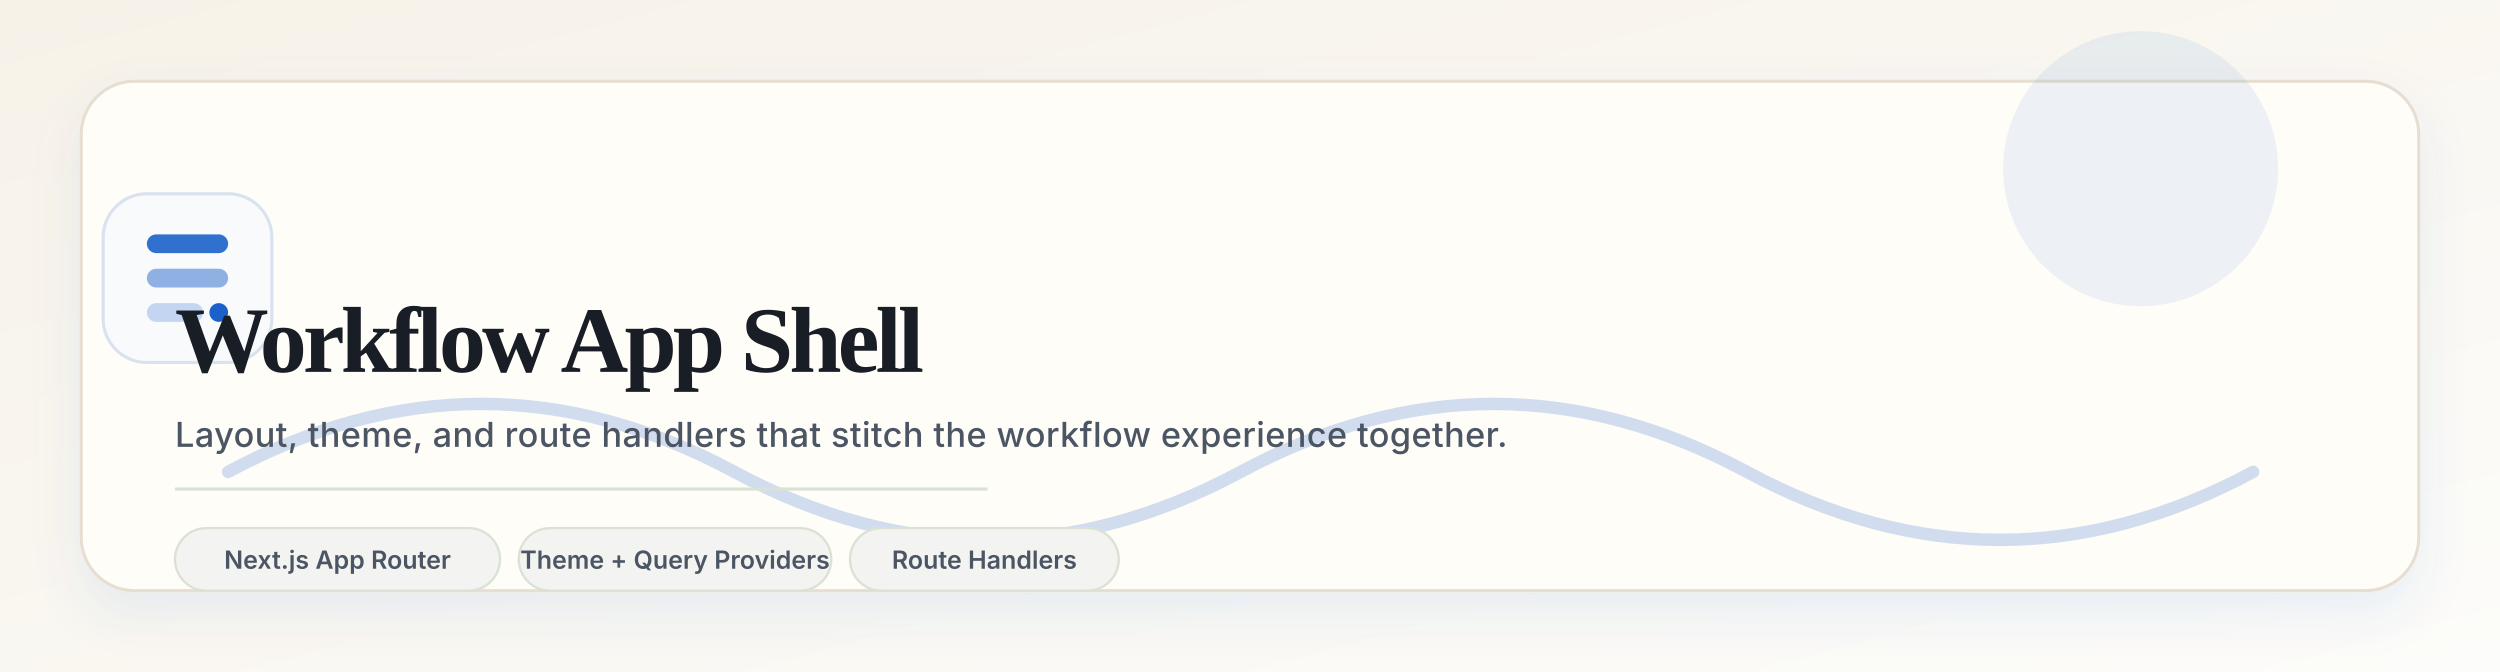
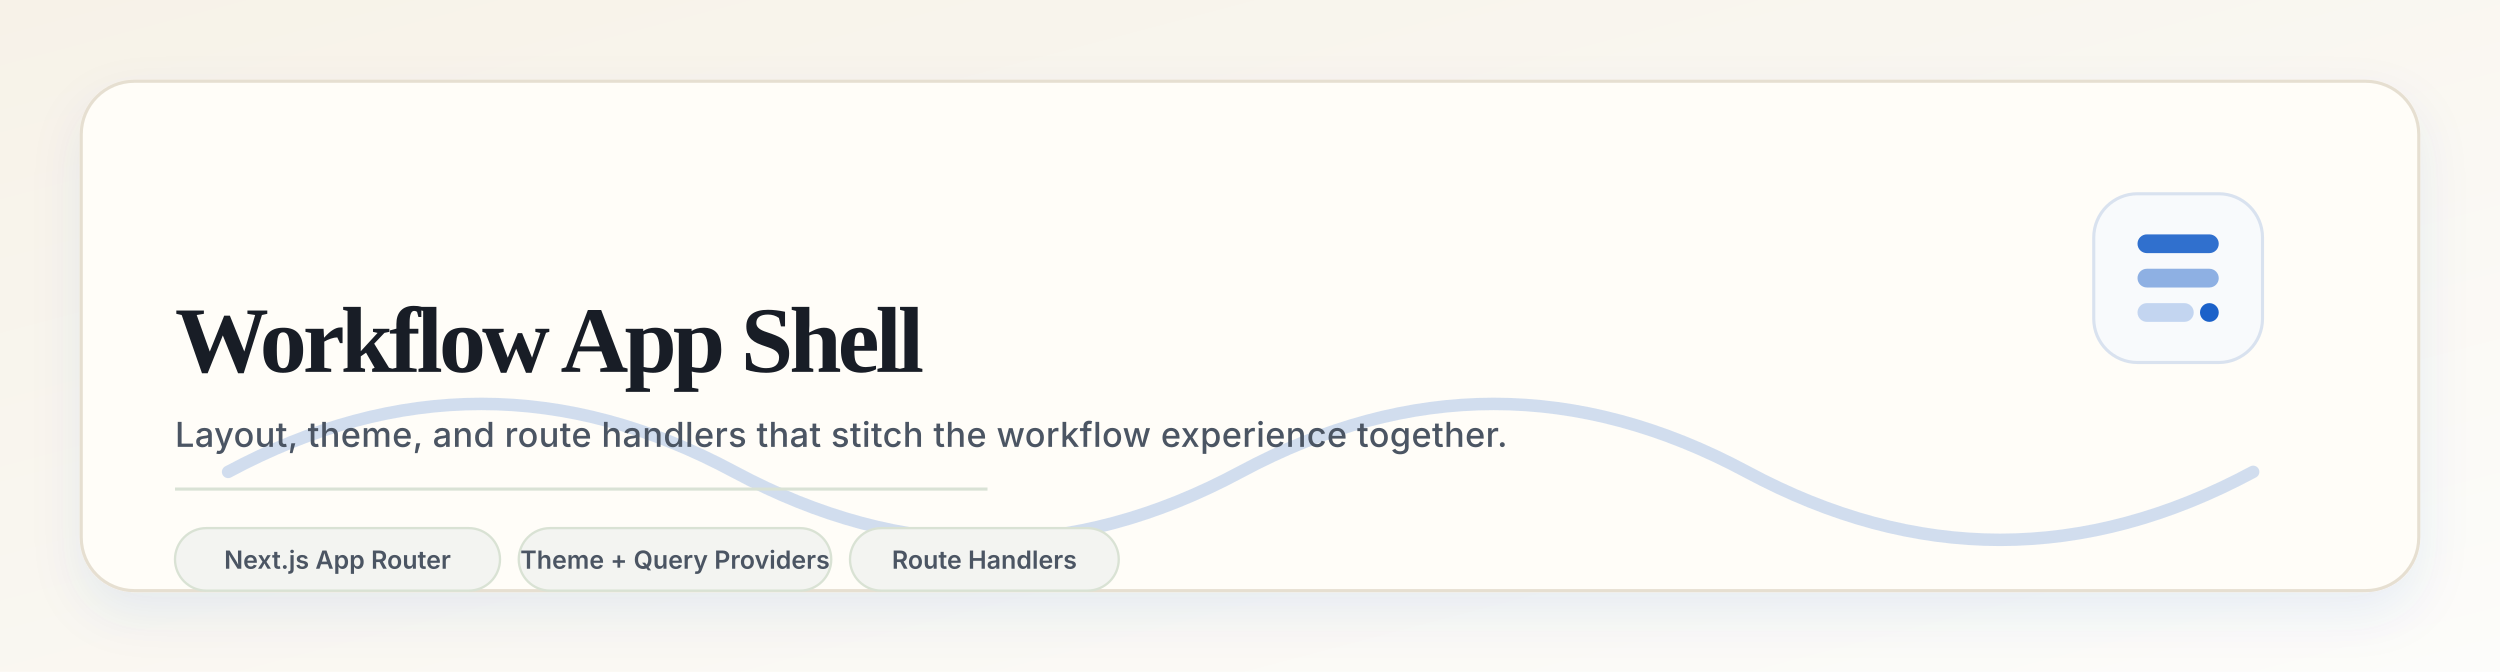
<svg xmlns="http://www.w3.org/2000/svg" viewBox="0 0 1600 430" role="img" aria-labelledby="title desc">
  <defs>
    <linearGradient id="bg" x1="0" y1="0" x2="1" y2="1">
      <stop offset="0%" stop-color="#f7f2e8" />
      <stop offset="100%" stop-color="#fcfcfa" />
    </linearGradient>
    <filter id="cardShadow" x="-20%" y="-20%" width="140%" height="140%">
      <feDropShadow dx="0" dy="14" stdDeviation="16" flood-color="#1b61c9" flood-opacity="0.08" />
    </filter>
  </defs>
  <rect width="1600" height="430" fill="url(#bg)" />
  <g filter="url(#cardShadow)">
    <rect x="52" y="52" width="1496" height="326" rx="34" fill="#fffdf8" stroke="#e6dfd1" stroke-width="2" />
  </g>
-   <circle cx="1370" cy="108" r="88" fill="#1b61c9" opacity="0.08" />
  <path d="M146 302c108-58 216-58 324 0s216 58 324 0 216-58 324 0 216 58 324 0" fill="none" stroke="#1b61c9" stroke-width="8" stroke-linecap="round" opacity="0.2" />
-   <g transform="translate(66 124)">
+   <g transform="translate(1340 124)">
    <rect x="0" y="0" width="108" height="108" rx="28" fill="#f8fafc" stroke="#d9e2ef" stroke-width="2" />
    <rect x="28" y="26" width="52" height="12" rx="6" fill="#1b61c9" opacity="0.9" />
    <rect x="28" y="48" width="52" height="12" rx="6" fill="#1b61c9" opacity="0.48" />
    <rect x="28" y="70" width="36" height="12" rx="6" fill="#1b61c9" opacity="0.24" />
    <rect x="68" y="70" width="12" height="12" rx="6" fill="#1b61c9" />
  </g>
  <text x="112" y="238" fill="#181d26" font-family="Georgia, 'Times New Roman', serif" font-size="60" font-weight="700" letter-spacing="-0.04em">Workflow App Shell</text>
  <text x="112" y="286" fill="#4b5563" font-family="Inter, ui-sans-serif, system-ui, -apple-system, Segoe UI, Roboto, sans-serif" font-size="22" font-weight="500" letter-spacing="0.01em">Layout, theme, and route handlers that stitch the workflow experience together.</text>
  <rect x="112" y="312" width="520" height="2" fill="#d9e2d5" />
  <g transform="translate(112 338)">
    <rect x="0" y="0" width="208" height="40" rx="20" fill="#f3f4f1" stroke="#d9e2d4" stroke-width="1.5" />
    <text x="104" y="26" text-anchor="middle" fill="#4b5563" font-family="Inter, ui-sans-serif, system-ui, -apple-system, Segoe UI, Roboto, sans-serif" font-size="16" font-weight="600">Next.js App Router</text>
  </g>
  <g transform="translate(332 338)">
    <rect x="0" y="0" width="200" height="40" rx="20" fill="#f3f4f1" stroke="#d9e2d4" stroke-width="1.5" />
    <text x="100" y="26" text-anchor="middle" fill="#4b5563" font-family="Inter, ui-sans-serif, system-ui, -apple-system, Segoe UI, Roboto, sans-serif" font-size="16" font-weight="600">Theme + Query Providers</text>
  </g>
  <g transform="translate(544 338)">
    <rect x="0" y="0" width="172" height="40" rx="20" fill="#f3f4f1" stroke="#d9e2d4" stroke-width="1.5" />
    <text x="86" y="26" text-anchor="middle" fill="#4b5563" font-family="Inter, ui-sans-serif, system-ui, -apple-system, Segoe UI, Roboto, sans-serif" font-size="16" font-weight="600">Route Handlers</text>
  </g>
</svg>
